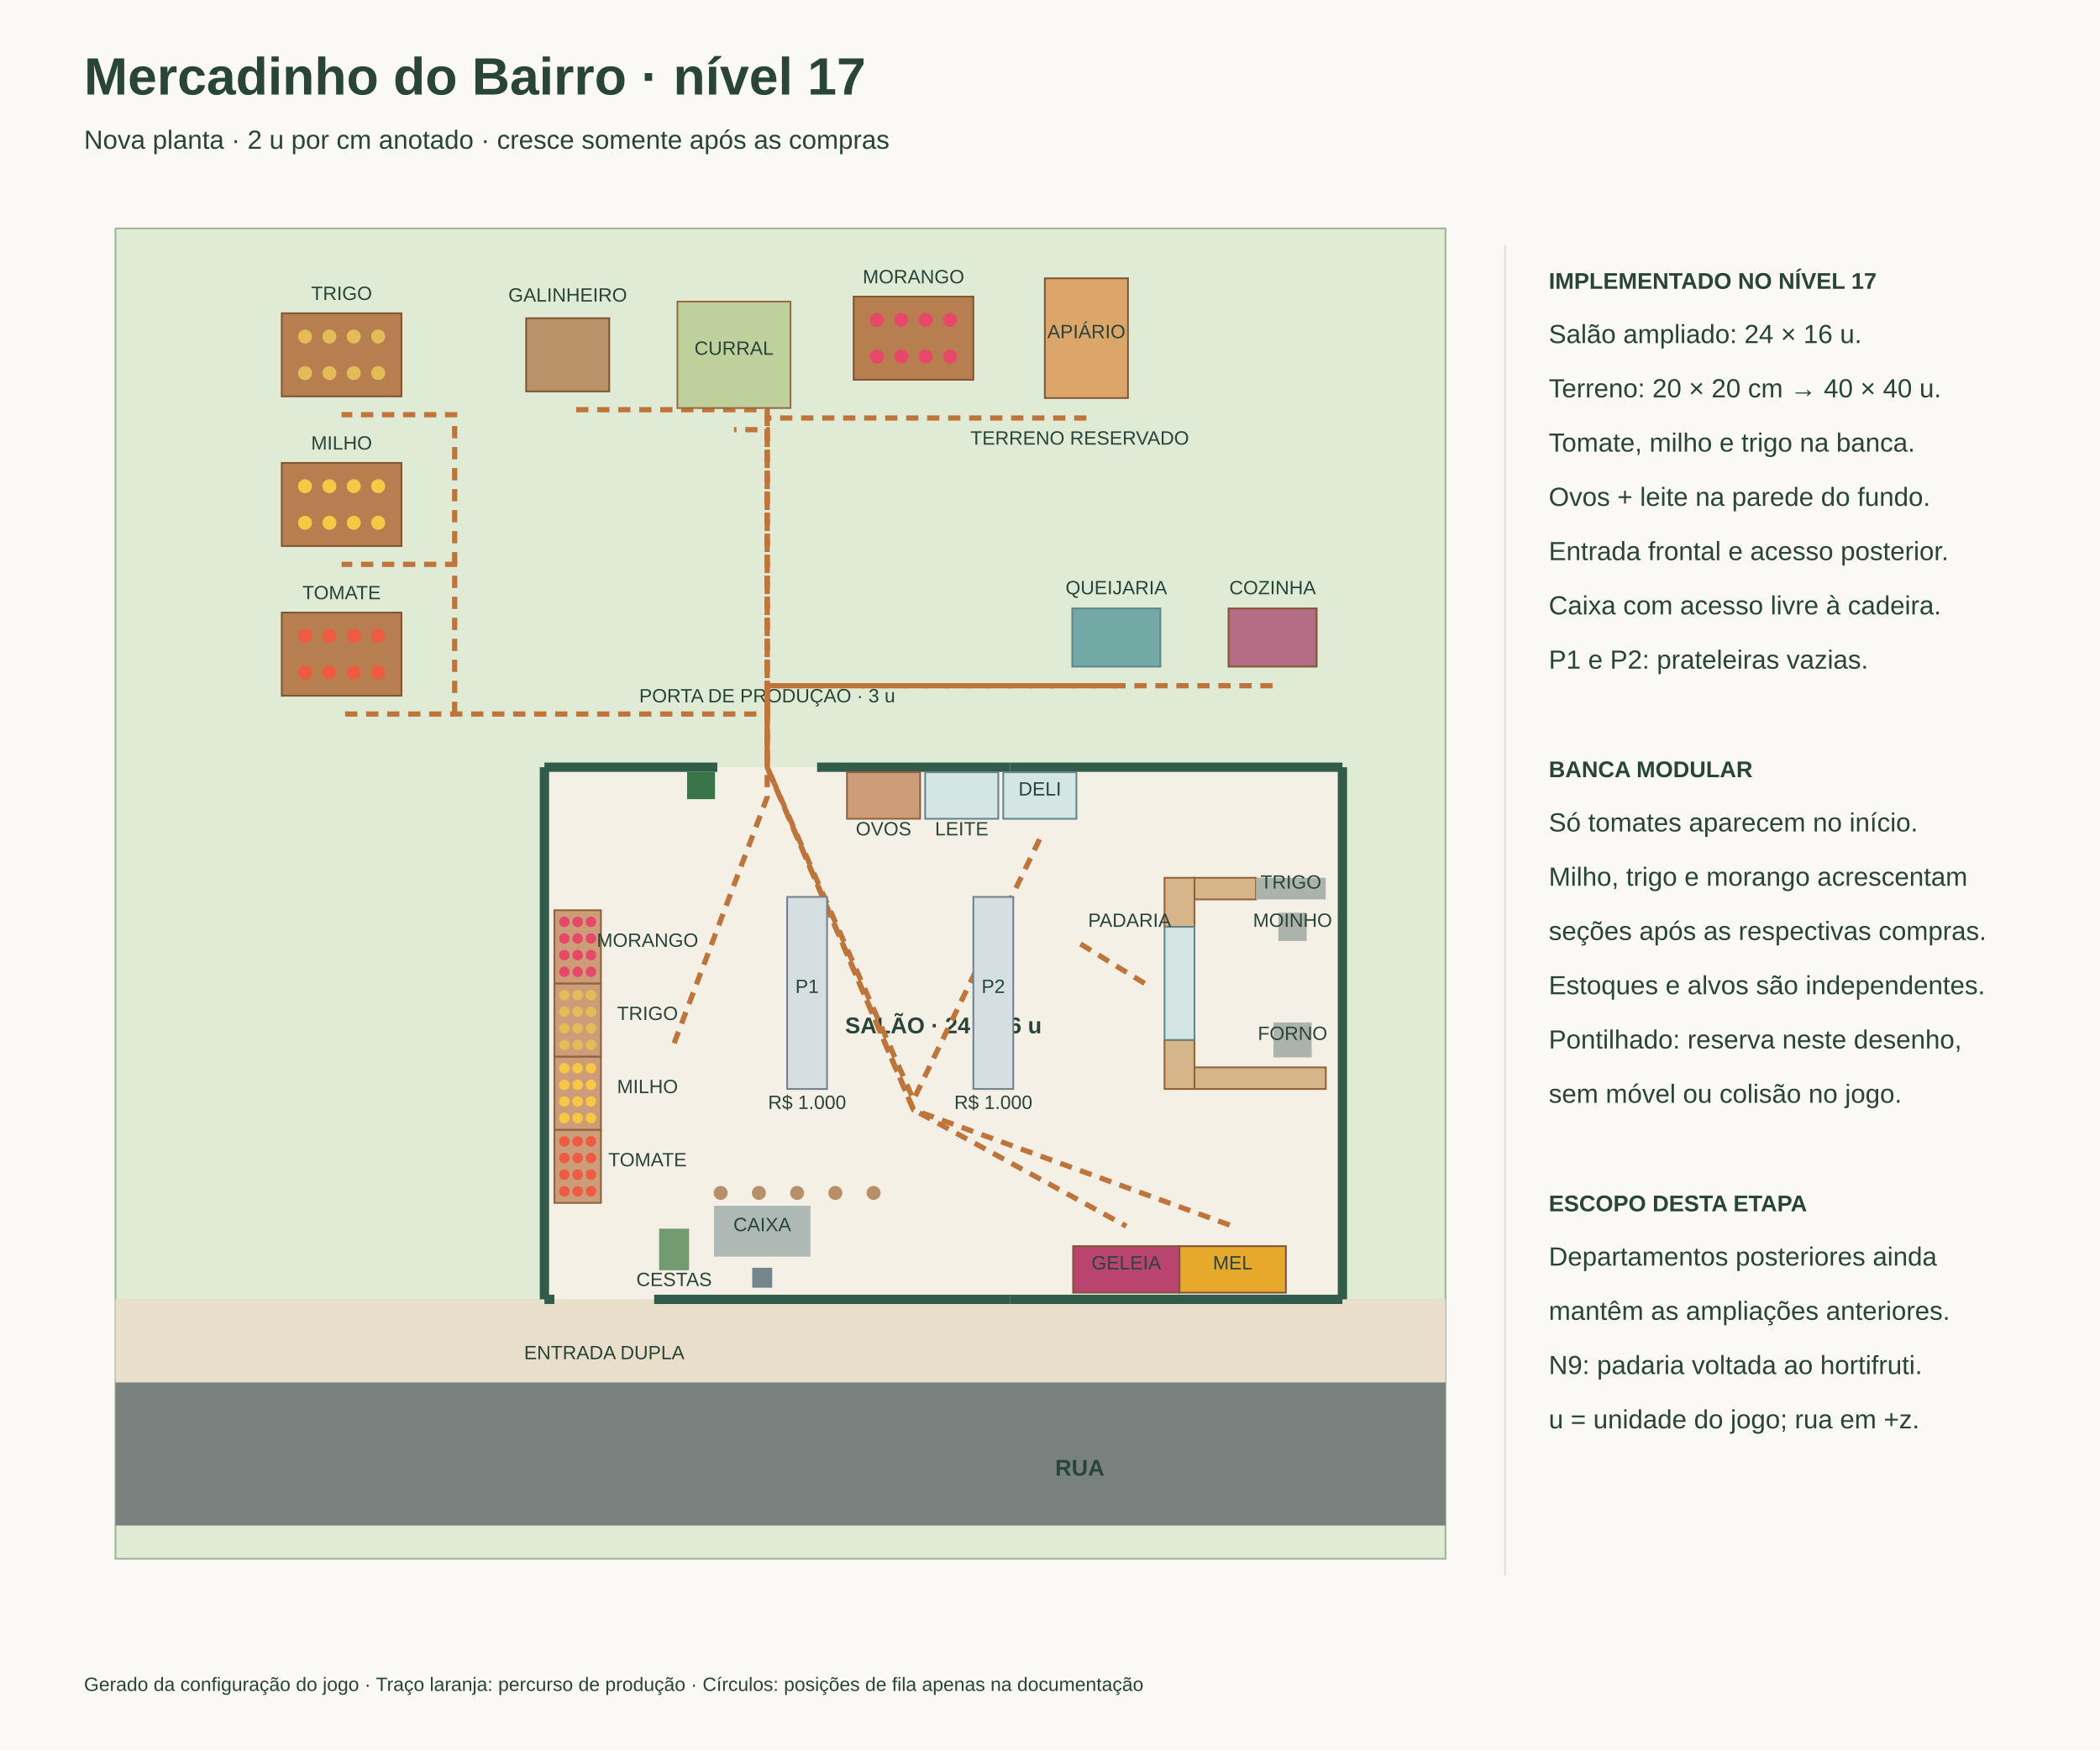
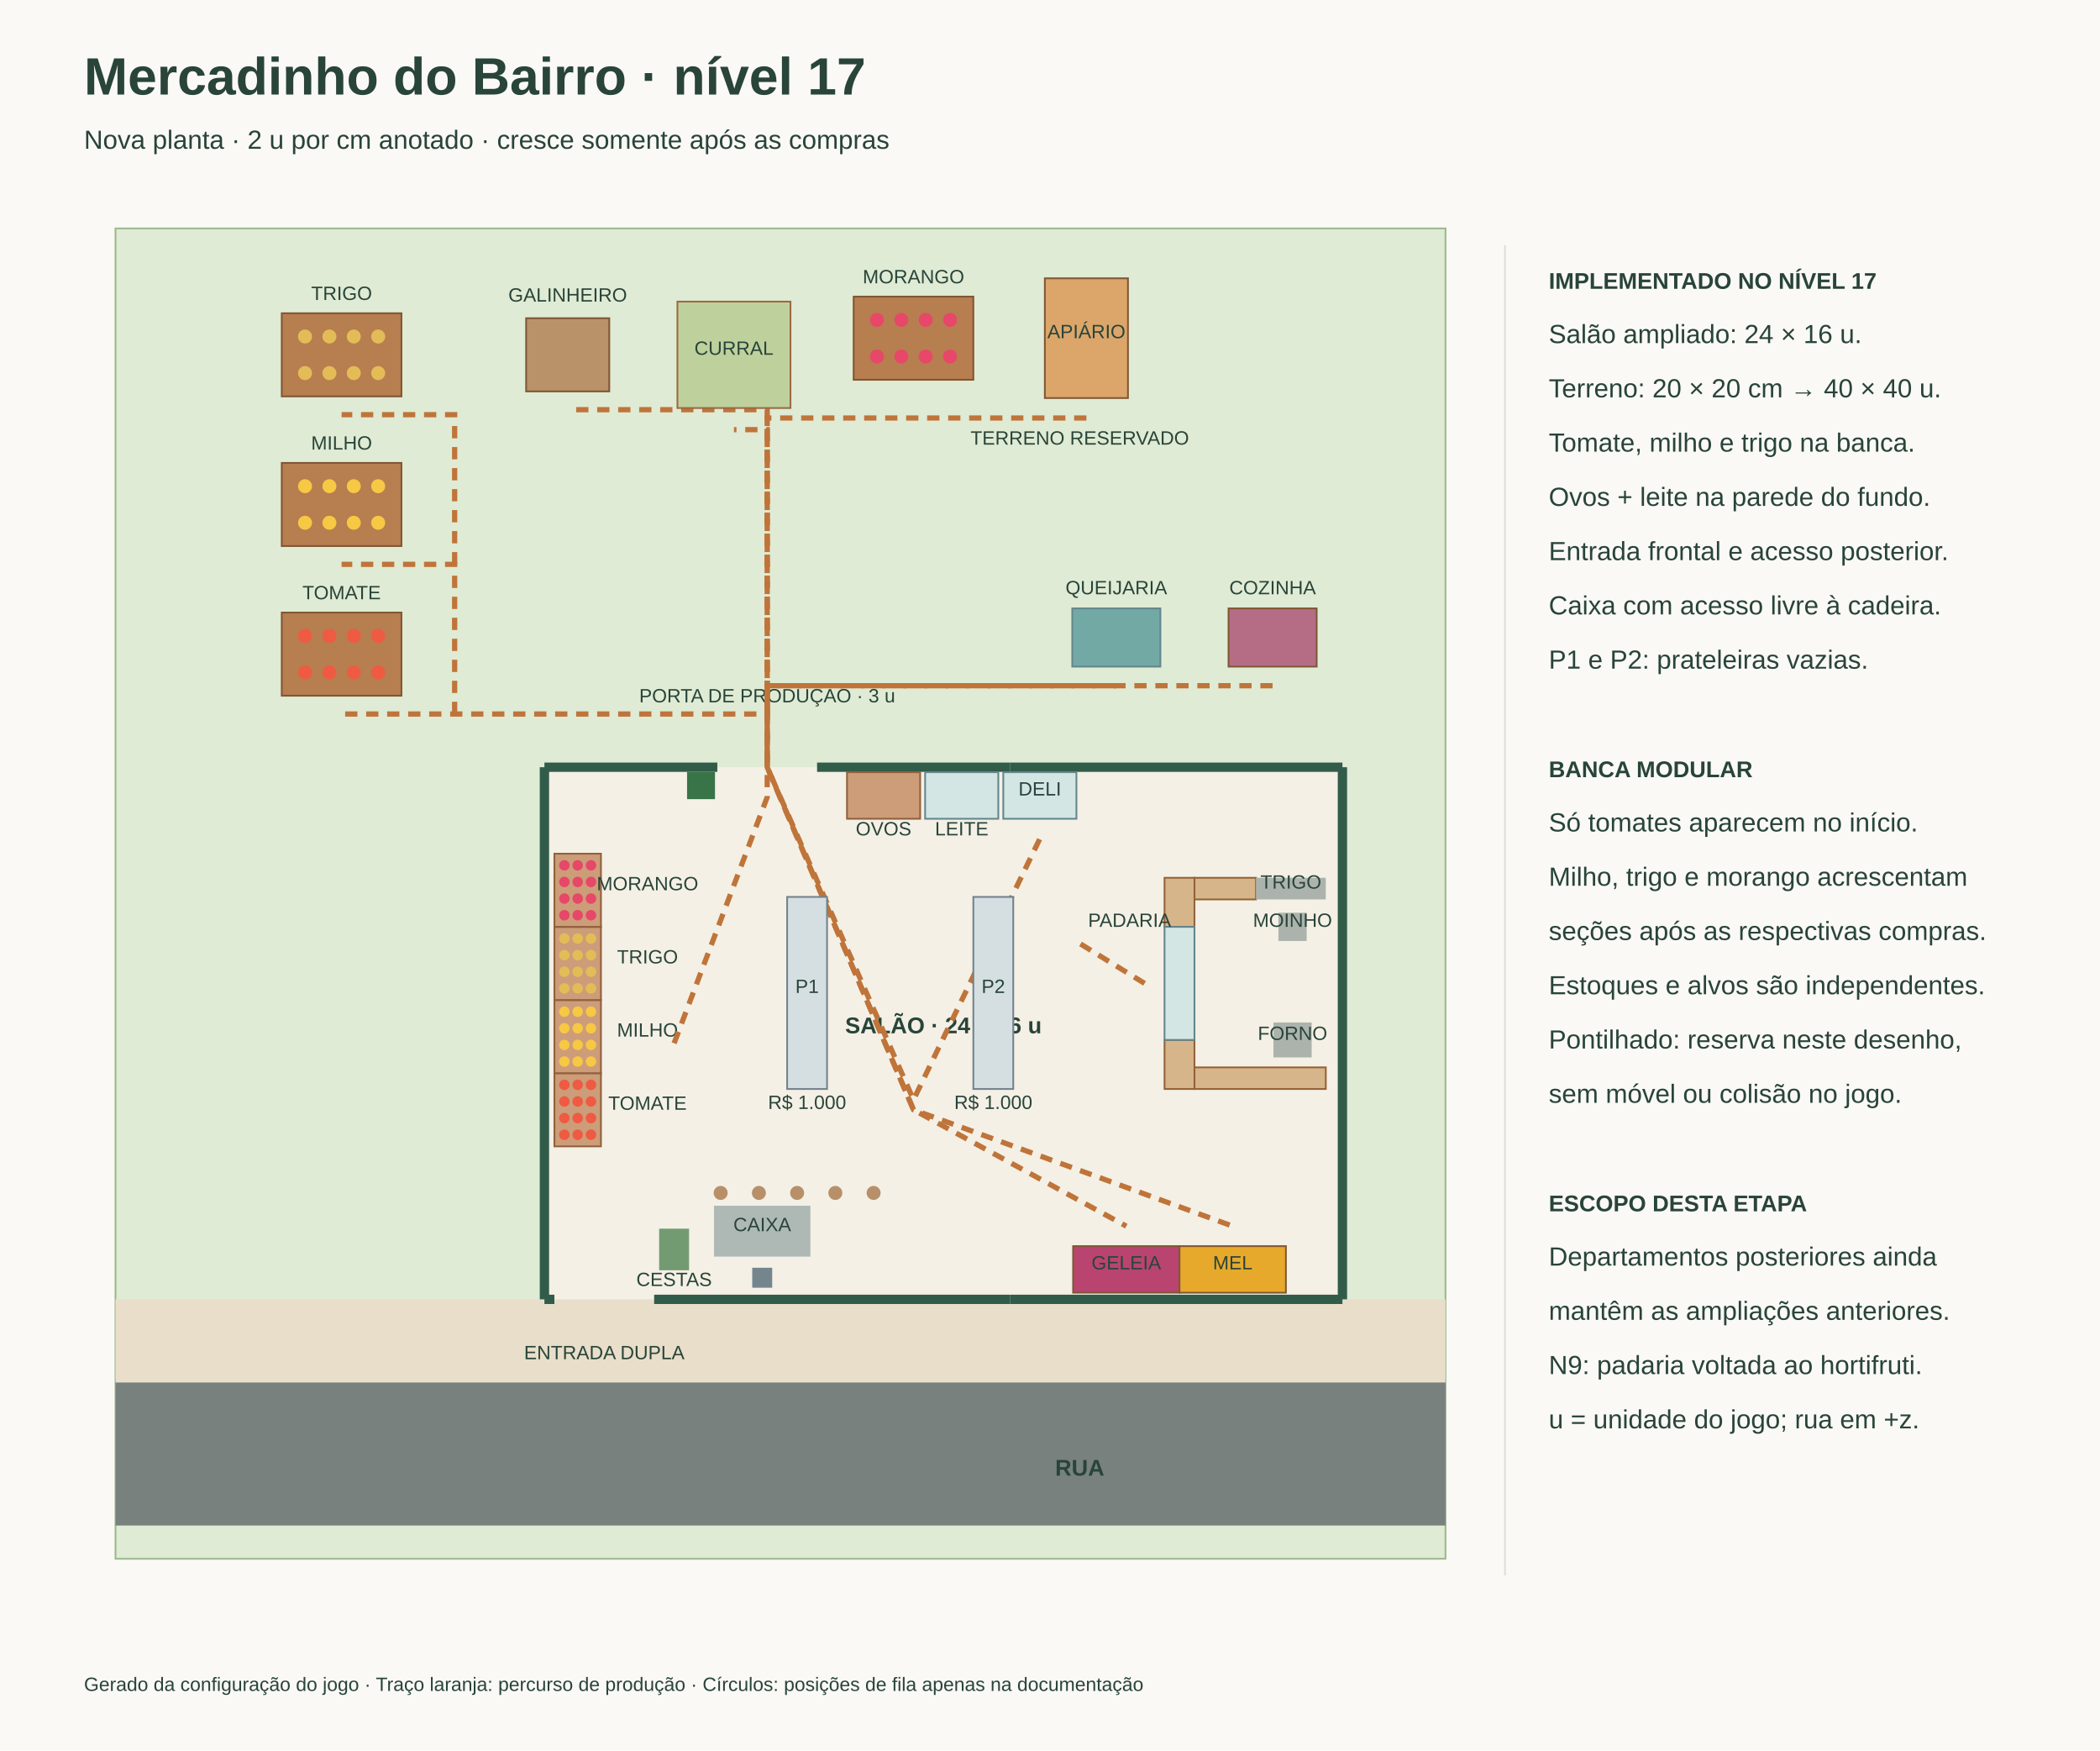
<svg xmlns="http://www.w3.org/2000/svg" width="1200" height="1000" viewBox="0 0 1200 1000" role="img" aria-labelledby="title desc">
  <style>text{font-family:Arial,sans-serif;fill:#294439}.title{font-size:30px;font-weight:bold}.label{font-size:13px;font-weight:bold}.note{font-size:15px}.small{font-size:11px}.wall{fill:#315c49}.route{fill:none;stroke:#bf743a;stroke-width:3;stroke-dasharray:7 5}</style>
  <rect width="1200" height="1000" fill="#faf9f5" />
  <text x="48" y="54" class="title">Mercadinho do Bairro · nível 17</text>
  <text x="48" y="85" class="note">Nova planta · 2 u por cm anotado · cresce somente após as compras</text>
  <rect x="66" y="130.5" width="760" height="760" fill="#dfebd4" stroke="#9cb88e" />
  <rect x="66" y="787.9" width="760" height="83.6" fill="#78817e" />
  <rect x="66" y="742.3" width="760" height="47.5" fill="#e8deca" />
  <text x="617" y="843" text-anchor="middle" class="label">RUA</text>
  <rect x="311.1" y="438.3" width="456" height="304" fill="#f4f0e5" />
  <rect x="311.1" y="435.64" width="98.8" height="5.32" fill="#315c49" />
  <rect x="466.9" y="435.64" width="110.2" height="5.32" fill="#315c49" />
  <rect x="308.44" y="438.3" width="5.32" height="304" fill="#315c49" />
  <rect x="311.1" y="739.64" width="5.7" height="5.32" fill="#315c49" />
  <rect x="373.8" y="739.64" width="203.3" height="5.32" fill="#315c49" />
  <rect x="577.1" y="435.64" width="190" height="5.32" fill="#315c49" />
  <rect x="577.1" y="739.64" width="190" height="5.32" fill="#315c49" />
  <rect x="764.44" y="438.3" width="5.32" height="304" fill="#315c49" />
  <rect x="392.61" y="440.96" width="15.96" height="15.58" fill="#387448" />
  <rect x="376.65" y="701.925" width="17.1" height="23.75" fill="#739b72" />
  <text x="385.2" y="734.7" text-anchor="middle" class="small">CESTAS</text>
  <rect x="408" y="688.815" width="55.1" height="29.07" fill="#aeb9b5" />
  <text x="435.55" y="703.35" text-anchor="middle" class="small">CAIXA</text>
  <rect x="429.85" y="724.25" width="11.4" height="11.4" fill="#74858d" />
-   <rect x="316.8" y="645.4" width="26.6" height="41.8" fill="#cc9d78" stroke="#91603c" />
-   <circle cx="322.5" cy="652.05" r="3" fill="#ef5a42" />
-   <circle cx="330.1" cy="652.05" r="3" fill="#ef5a42" />
-   <circle cx="337.7" cy="652.05" r="3" fill="#ef5a42" />
-   <circle cx="322.5" cy="661.55" r="3" fill="#ef5a42" />
-   <circle cx="330.1" cy="661.55" r="3" fill="#ef5a42" />
-   <circle cx="337.7" cy="661.55" r="3" fill="#ef5a42" />
-   <circle cx="322.5" cy="671.05" r="3" fill="#ef5a42" />
-   <circle cx="330.1" cy="671.05" r="3" fill="#ef5a42" />
-   <circle cx="337.7" cy="671.05" r="3" fill="#ef5a42" />
-   <circle cx="322.5" cy="680.55" r="3" fill="#ef5a42" />
-   <circle cx="330.1" cy="680.55" r="3" fill="#ef5a42" />
-   <circle cx="337.7" cy="680.55" r="3" fill="#ef5a42" />
-   <text x="370" y="666.3" text-anchor="middle" class="small">TOMATE</text>
+   <rect x="316.8" y="613.1" width="26.6" height="41.8" fill="#cc9d78" stroke="#91603c" />
+   <circle cx="322.5" cy="619.75" r="3" fill="#ef5a42" />
+   <circle cx="330.1" cy="619.75" r="3" fill="#ef5a42" />
+   <circle cx="337.7" cy="619.75" r="3" fill="#ef5a42" />
+   <circle cx="322.5" cy="629.25" r="3" fill="#ef5a42" />
+   <circle cx="330.1" cy="629.25" r="3" fill="#ef5a42" />
+   <circle cx="337.7" cy="629.25" r="3" fill="#ef5a42" />
+   <circle cx="322.5" cy="638.75" r="3" fill="#ef5a42" />
+   <circle cx="330.1" cy="638.75" r="3" fill="#ef5a42" />
+   <circle cx="337.7" cy="638.75" r="3" fill="#ef5a42" />
+   <circle cx="322.5" cy="648.25" r="3" fill="#ef5a42" />
+   <circle cx="330.1" cy="648.25" r="3" fill="#ef5a42" />
+   <circle cx="337.7" cy="648.25" r="3" fill="#ef5a42" />
+   <text x="370" y="634" text-anchor="middle" class="small">TOMATE</text>
  <rect x="161" y="349.95" width="68.4" height="47.5" fill="#b77e50" stroke="#805634" />
  <circle cx="174.3" cy="363.25" r="4" fill="#ef5a42" />
  <circle cx="188.233" cy="363.25" r="4" fill="#ef5a42" />
  <circle cx="202.167" cy="363.25" r="4" fill="#ef5a42" />
  <circle cx="216.1" cy="363.25" r="4" fill="#ef5a42" />
  <circle cx="174.3" cy="384.15" r="4" fill="#ef5a42" />
  <circle cx="188.233" cy="384.15" r="4" fill="#ef5a42" />
  <circle cx="202.167" cy="384.15" r="4" fill="#ef5a42" />
  <circle cx="216.1" cy="384.15" r="4" fill="#ef5a42" />
  <text x="195.2" y="342.35" text-anchor="middle" class="small">TOMATE</text>
-   <rect x="316.8" y="603.6" width="26.6" height="41.8" fill="#cc9d78" stroke="#91603c" />
-   <circle cx="322.5" cy="610.25" r="3" fill="#f6c844" />
-   <circle cx="330.1" cy="610.25" r="3" fill="#f6c844" />
-   <circle cx="337.7" cy="610.25" r="3" fill="#f6c844" />
-   <circle cx="322.5" cy="619.75" r="3" fill="#f6c844" />
-   <circle cx="330.1" cy="619.75" r="3" fill="#f6c844" />
-   <circle cx="337.7" cy="619.75" r="3" fill="#f6c844" />
-   <circle cx="322.5" cy="629.25" r="3" fill="#f6c844" />
-   <circle cx="330.1" cy="629.25" r="3" fill="#f6c844" />
-   <circle cx="337.7" cy="629.25" r="3" fill="#f6c844" />
-   <circle cx="322.5" cy="638.75" r="3" fill="#f6c844" />
-   <circle cx="330.1" cy="638.75" r="3" fill="#f6c844" />
-   <circle cx="337.7" cy="638.75" r="3" fill="#f6c844" />
-   <text x="370" y="624.5" text-anchor="middle" class="small">MILHO</text>
+   <rect x="316.8" y="571.3" width="26.6" height="41.8" fill="#cc9d78" stroke="#91603c" />
+   <circle cx="322.5" cy="577.95" r="3" fill="#f6c844" />
+   <circle cx="330.1" cy="577.95" r="3" fill="#f6c844" />
+   <circle cx="337.7" cy="577.95" r="3" fill="#f6c844" />
+   <circle cx="322.5" cy="587.45" r="3" fill="#f6c844" />
+   <circle cx="330.1" cy="587.45" r="3" fill="#f6c844" />
+   <circle cx="337.7" cy="587.45" r="3" fill="#f6c844" />
+   <circle cx="322.5" cy="596.95" r="3" fill="#f6c844" />
+   <circle cx="330.1" cy="596.95" r="3" fill="#f6c844" />
+   <circle cx="337.7" cy="596.95" r="3" fill="#f6c844" />
+   <circle cx="322.5" cy="606.45" r="3" fill="#f6c844" />
+   <circle cx="330.1" cy="606.45" r="3" fill="#f6c844" />
+   <circle cx="337.7" cy="606.45" r="3" fill="#f6c844" />
+   <text x="370" y="592.2" text-anchor="middle" class="small">MILHO</text>
  <rect x="161" y="264.45" width="68.4" height="47.5" fill="#b77e50" stroke="#805634" />
  <circle cx="174.3" cy="277.75" r="4" fill="#f6c844" />
  <circle cx="188.233" cy="277.75" r="4" fill="#f6c844" />
  <circle cx="202.167" cy="277.75" r="4" fill="#f6c844" />
  <circle cx="216.1" cy="277.75" r="4" fill="#f6c844" />
  <circle cx="174.3" cy="298.65" r="4" fill="#f6c844" />
  <circle cx="188.233" cy="298.65" r="4" fill="#f6c844" />
  <circle cx="202.167" cy="298.65" r="4" fill="#f6c844" />
  <circle cx="216.1" cy="298.65" r="4" fill="#f6c844" />
  <text x="195.2" y="256.85" text-anchor="middle" class="small">MILHO</text>
-   <rect x="316.8" y="561.8" width="26.6" height="41.8" fill="#cc9d78" stroke="#91603c" />
-   <circle cx="322.5" cy="568.45" r="3" fill="#e4bc57" />
-   <circle cx="330.1" cy="568.45" r="3" fill="#e4bc57" />
-   <circle cx="337.7" cy="568.45" r="3" fill="#e4bc57" />
-   <circle cx="322.5" cy="577.95" r="3" fill="#e4bc57" />
-   <circle cx="330.1" cy="577.95" r="3" fill="#e4bc57" />
-   <circle cx="337.7" cy="577.95" r="3" fill="#e4bc57" />
-   <circle cx="322.5" cy="587.45" r="3" fill="#e4bc57" />
-   <circle cx="330.1" cy="587.45" r="3" fill="#e4bc57" />
-   <circle cx="337.7" cy="587.45" r="3" fill="#e4bc57" />
-   <circle cx="322.5" cy="596.95" r="3" fill="#e4bc57" />
-   <circle cx="330.1" cy="596.95" r="3" fill="#e4bc57" />
-   <circle cx="337.7" cy="596.95" r="3" fill="#e4bc57" />
-   <text x="370" y="582.7" text-anchor="middle" class="small">TRIGO</text>
+   <rect x="316.8" y="529.5" width="26.6" height="41.8" fill="#cc9d78" stroke="#91603c" />
+   <circle cx="322.5" cy="536.15" r="3" fill="#e4bc57" />
+   <circle cx="330.1" cy="536.15" r="3" fill="#e4bc57" />
+   <circle cx="337.7" cy="536.15" r="3" fill="#e4bc57" />
+   <circle cx="322.5" cy="545.65" r="3" fill="#e4bc57" />
+   <circle cx="330.1" cy="545.65" r="3" fill="#e4bc57" />
+   <circle cx="337.7" cy="545.65" r="3" fill="#e4bc57" />
+   <circle cx="322.5" cy="555.15" r="3" fill="#e4bc57" />
+   <circle cx="330.1" cy="555.15" r="3" fill="#e4bc57" />
+   <circle cx="337.7" cy="555.15" r="3" fill="#e4bc57" />
+   <circle cx="322.5" cy="564.65" r="3" fill="#e4bc57" />
+   <circle cx="330.1" cy="564.65" r="3" fill="#e4bc57" />
+   <circle cx="337.7" cy="564.65" r="3" fill="#e4bc57" />
+   <text x="370" y="550.4" text-anchor="middle" class="small">TRIGO</text>
  <rect x="161" y="178.95" width="68.4" height="47.5" fill="#b77e50" stroke="#805634" />
  <circle cx="174.3" cy="192.25" r="4" fill="#e4bc57" />
  <circle cx="188.233" cy="192.25" r="4" fill="#e4bc57" />
  <circle cx="202.167" cy="192.25" r="4" fill="#e4bc57" />
  <circle cx="216.1" cy="192.25" r="4" fill="#e4bc57" />
  <circle cx="174.3" cy="213.15" r="4" fill="#e4bc57" />
  <circle cx="188.233" cy="213.15" r="4" fill="#e4bc57" />
  <circle cx="202.167" cy="213.15" r="4" fill="#e4bc57" />
  <circle cx="216.1" cy="213.15" r="4" fill="#e4bc57" />
  <text x="195.2" y="171.35" text-anchor="middle" class="small">TRIGO</text>
-   <rect x="316.8" y="520" width="26.6" height="41.8" fill="#cc9d78" stroke="#91603c" />
-   <circle cx="322.5" cy="526.65" r="3" fill="#e74769" />
-   <circle cx="330.1" cy="526.65" r="3" fill="#e74769" />
-   <circle cx="337.7" cy="526.65" r="3" fill="#e74769" />
-   <circle cx="322.5" cy="536.15" r="3" fill="#e74769" />
-   <circle cx="330.1" cy="536.15" r="3" fill="#e74769" />
-   <circle cx="337.7" cy="536.15" r="3" fill="#e74769" />
-   <circle cx="322.5" cy="545.65" r="3" fill="#e74769" />
-   <circle cx="330.1" cy="545.65" r="3" fill="#e74769" />
-   <circle cx="337.7" cy="545.65" r="3" fill="#e74769" />
-   <circle cx="322.5" cy="555.15" r="3" fill="#e74769" />
-   <circle cx="330.1" cy="555.15" r="3" fill="#e74769" />
-   <circle cx="337.7" cy="555.15" r="3" fill="#e74769" />
-   <text x="370" y="540.9" text-anchor="middle" class="small">MORANGO</text>
+   <rect x="316.8" y="487.7" width="26.6" height="41.8" fill="#cc9d78" stroke="#91603c" />
+   <circle cx="322.5" cy="494.35" r="3" fill="#e74769" />
+   <circle cx="330.1" cy="494.35" r="3" fill="#e74769" />
+   <circle cx="337.7" cy="494.35" r="3" fill="#e74769" />
+   <circle cx="322.5" cy="503.85" r="3" fill="#e74769" />
+   <circle cx="330.1" cy="503.85" r="3" fill="#e74769" />
+   <circle cx="337.7" cy="503.85" r="3" fill="#e74769" />
+   <circle cx="322.5" cy="513.35" r="3" fill="#e74769" />
+   <circle cx="330.1" cy="513.35" r="3" fill="#e74769" />
+   <circle cx="337.7" cy="513.35" r="3" fill="#e74769" />
+   <circle cx="322.5" cy="522.85" r="3" fill="#e74769" />
+   <circle cx="330.1" cy="522.85" r="3" fill="#e74769" />
+   <circle cx="337.7" cy="522.85" r="3" fill="#e74769" />
+   <text x="370" y="508.6" text-anchor="middle" class="small">MORANGO</text>
  <rect x="487.8" y="169.45" width="68.4" height="47.5" fill="#b77e50" stroke="#805634" />
  <circle cx="501.1" cy="182.75" r="4" fill="#e74769" />
  <circle cx="515.033" cy="182.75" r="4" fill="#e74769" />
  <circle cx="528.967" cy="182.75" r="4" fill="#e74769" />
  <circle cx="542.9" cy="182.75" r="4" fill="#e74769" />
  <circle cx="501.1" cy="203.65" r="4" fill="#e74769" />
  <circle cx="515.033" cy="203.65" r="4" fill="#e74769" />
  <circle cx="528.967" cy="203.65" r="4" fill="#e74769" />
  <circle cx="542.9" cy="203.65" r="4" fill="#e74769" />
  <text x="522" y="161.85" text-anchor="middle" class="small">MORANGO</text>
  <path d="M385.2,596L438.4,455.4L438.4,407.9L195.2,407.9" class="route" />
  <path d="M259.8,322.4L259.8,236.9L195.2,236.9" class="route" />
  <path d="M259.8,407.9L259.8,322.4L195.2,322.4" class="route" />
  <rect x="484" y="441.15" width="41.8" height="26.6" fill="#cc9d78" stroke="#91603c" />
  <text x="504.9" y="477.25" text-anchor="middle" class="small">OVOS</text>
  <rect x="300.65" y="181.8" width="47.5" height="41.8" fill="#b99269" stroke="#805634" />
  <text x="324.4" y="172.3" text-anchor="middle" class="small">GALINHEIRO</text>
  <path d="M438.4,407.9L438.4,234.05L324.4,234.05" class="route" />
  <text x="438.4" y="401.25" text-anchor="middle" class="small">PORTA DE PRODUÇÃO · 3 u</text>
  <rect x="528.65" y="441.15" width="41.8" height="26.6" fill="#d3e6e3" stroke="#63868d" />
  <text x="549.55" y="477.25" text-anchor="middle" class="small">LEITE</text>
  <rect x="387.1" y="172.3" width="64.6" height="60.8" fill="#bed19d" stroke="#9b6a43" />
  <text x="419.4" y="202.7" text-anchor="middle" class="small">CURRAL</text>
  <path d="M438.4,407.9L438.4,245.45L419.4,245.45" class="route" />
  <text x="345.3" y="776.5" text-anchor="middle" class="small">ENTRADA DUPLA</text>
  <circle cx="411.8" cy="681.5" r="4" fill="#b79069" />
  <circle cx="433.65" cy="681.5" r="4" fill="#b79069" />
  <circle cx="455.5" cy="681.5" r="4" fill="#b79069" />
  <circle cx="477.35" cy="681.5" r="4" fill="#b79069" />
  <circle cx="499.2" cy="681.5" r="4" fill="#b79069" />
  <text x="617" y="254" text-anchor="middle" class="small">TERRENO RESERVADO</text>
  <text x="539.1" y="590.3" text-anchor="middle" class="label">SALÃO · 24 × 16 u</text>
  <rect x="682.55" y="609.775" width="75.05" height="12.35" fill="#d7b58a" stroke="#936238" />
  <rect x="682.55" y="501.475" width="35.15" height="12.35" fill="#d7b58a" stroke="#936238" />
  <rect x="665.45" y="501.475" width="17.1" height="28.025" fill="#d7b58a" stroke="#936238" />
  <rect x="665.45" y="594.1" width="17.1" height="28.025" fill="#d7b58a" stroke="#936238" />
  <rect x="665.45" y="529.5" width="17.1" height="64.6" fill="#d3e6e3" stroke="#63868d" />
  <rect x="717.7" y="501.475" width="39.9" height="12.35" fill="#acb3ad" />
  <text x="737.65" y="507.65" text-anchor="middle" class="small">TRIGO</text>
  <rect x="730.525" y="521.425" width="16.15" height="16.15" fill="#acb3ad" />
  <text x="738.6" y="529.5" text-anchor="middle" class="small">MOINHO</text>
  <rect x="727.675" y="584.125" width="21.85" height="19.95" fill="#acb3ad" />
  <text x="738.6" y="594.1" text-anchor="middle" class="small">FORNO</text>
  <text x="645.5" y="529.5" text-anchor="middle" class="small">PADARIA</text>
  <path d="M654.05,561.8L617,539" class="route" />
  <rect x="702.025" y="347.575" width="50.35" height="33.25" fill="#b56d85" stroke="#805634" />
  <text x="727.2" y="339.5" text-anchor="middle" class="small">COZINHA</text>
  <rect x="613.2" y="711.9" width="60.8" height="26.6" fill="#b94470" stroke="#805634" />
  <text x="643.6" y="725.2" text-anchor="middle" class="small">GELEIA</text>
  <path d="M727.2,391.75L438.4,391.75L438.4,438.3L522,634L643.6,700.5" class="route" />
  <rect x="612.725" y="347.575" width="50.35" height="33.25" fill="#73a9a5" stroke="#63868d" />
  <text x="637.9" y="339.5" text-anchor="middle" class="small">QUEIJARIA</text>
  <rect x="573.3" y="441.15" width="41.8" height="26.6" fill="#d3e6e3" stroke="#63868d" />
  <text x="594.2" y="454.45" text-anchor="middle" class="small">DELI</text>
  <path d="M637.9,391.75L438.4,391.75L438.4,438.3L522,628.3L594.2,479.15" class="route" />
  <rect x="597.05" y="159" width="47.5" height="68.4" fill="#dca66a" stroke="#805634" />
  <text x="620.8" y="193.2" text-anchor="middle" class="small">APIÁRIO</text>
  <rect x="674" y="711.9" width="60.8" height="26.6" fill="#e7a92b" stroke="#805634" />
  <text x="704.4" y="725.2" text-anchor="middle" class="small">MEL</text>
  <path d="M620.8,238.8L438.4,238.8L438.4,438.3L522,634L704.4,700.5" class="route" />
  <rect x="449.8" y="512.4" width="22.8" height="109.725" fill="#d5dfe2" stroke="#71838d" />
  <text x="461.2" y="567.263" text-anchor="middle" class="small">P1</text>
  <text x="461.2" y="633.525" text-anchor="middle" class="small">R$ 1.000</text>
  <rect x="556.2" y="512.4" width="22.8" height="109.725" fill="#d5dfe2" stroke="#71838d" />
  <text x="567.6" y="567.263" text-anchor="middle" class="small">P2</text>
  <text x="567.6" y="633.525" text-anchor="middle" class="small">R$ 1.000</text>
  <path d="M860 140V900" stroke="#dedfd7" />
  <text x="885" y="165" class="label">IMPLEMENTADO NO NÍVEL 17</text>
  <text x="885" y="196" class="note">Salão ampliado: 24 × 16 u.</text>
  <text x="885" y="227" class="note">Terreno: 20 × 20 cm → 40 × 40 u.</text>
  <text x="885" y="258" class="note">Tomate, milho e trigo na banca.</text>
  <text x="885" y="289" class="note">Ovos + leite na parede do fundo.</text>
  <text x="885" y="320" class="note">Entrada frontal e acesso posterior.</text>
  <text x="885" y="351" class="note">Caixa com acesso livre à cadeira.</text>
  <text x="885" y="382" class="note">P1 e P2: prateleiras vazias.</text>
  <text x="885" y="413" class="note" />
  <text x="885" y="444" class="label">BANCA MODULAR</text>
  <text x="885" y="475" class="note">Só tomates aparecem no início.</text>
  <text x="885" y="506" class="note">Milho, trigo e morango acrescentam</text>
  <text x="885" y="537" class="note">seções após as respectivas compras.</text>
  <text x="885" y="568" class="note">Estoques e alvos são independentes.</text>
  <text x="885" y="599" class="note">Pontilhado: reserva neste desenho,</text>
  <text x="885" y="630" class="note">sem móvel ou colisão no jogo.</text>
  <text x="885" y="661" class="note" />
  <text x="885" y="692" class="label">ESCOPO DESTA ETAPA</text>
  <text x="885" y="723" class="note">Departamentos posteriores ainda</text>
  <text x="885" y="754" class="note">mantêm as ampliações anteriores.</text>
  <text x="885" y="785" class="note">N9: padaria voltada ao hortifruti.</text>
  <text x="885" y="816" class="note">u = unidade do jogo; rua em +z.</text>
  <text x="48" y="966" class="small">Gerado da configuração do jogo · Traço laranja: percurso de produção · Círculos: posições de fila apenas na documentação</text>
</svg>
